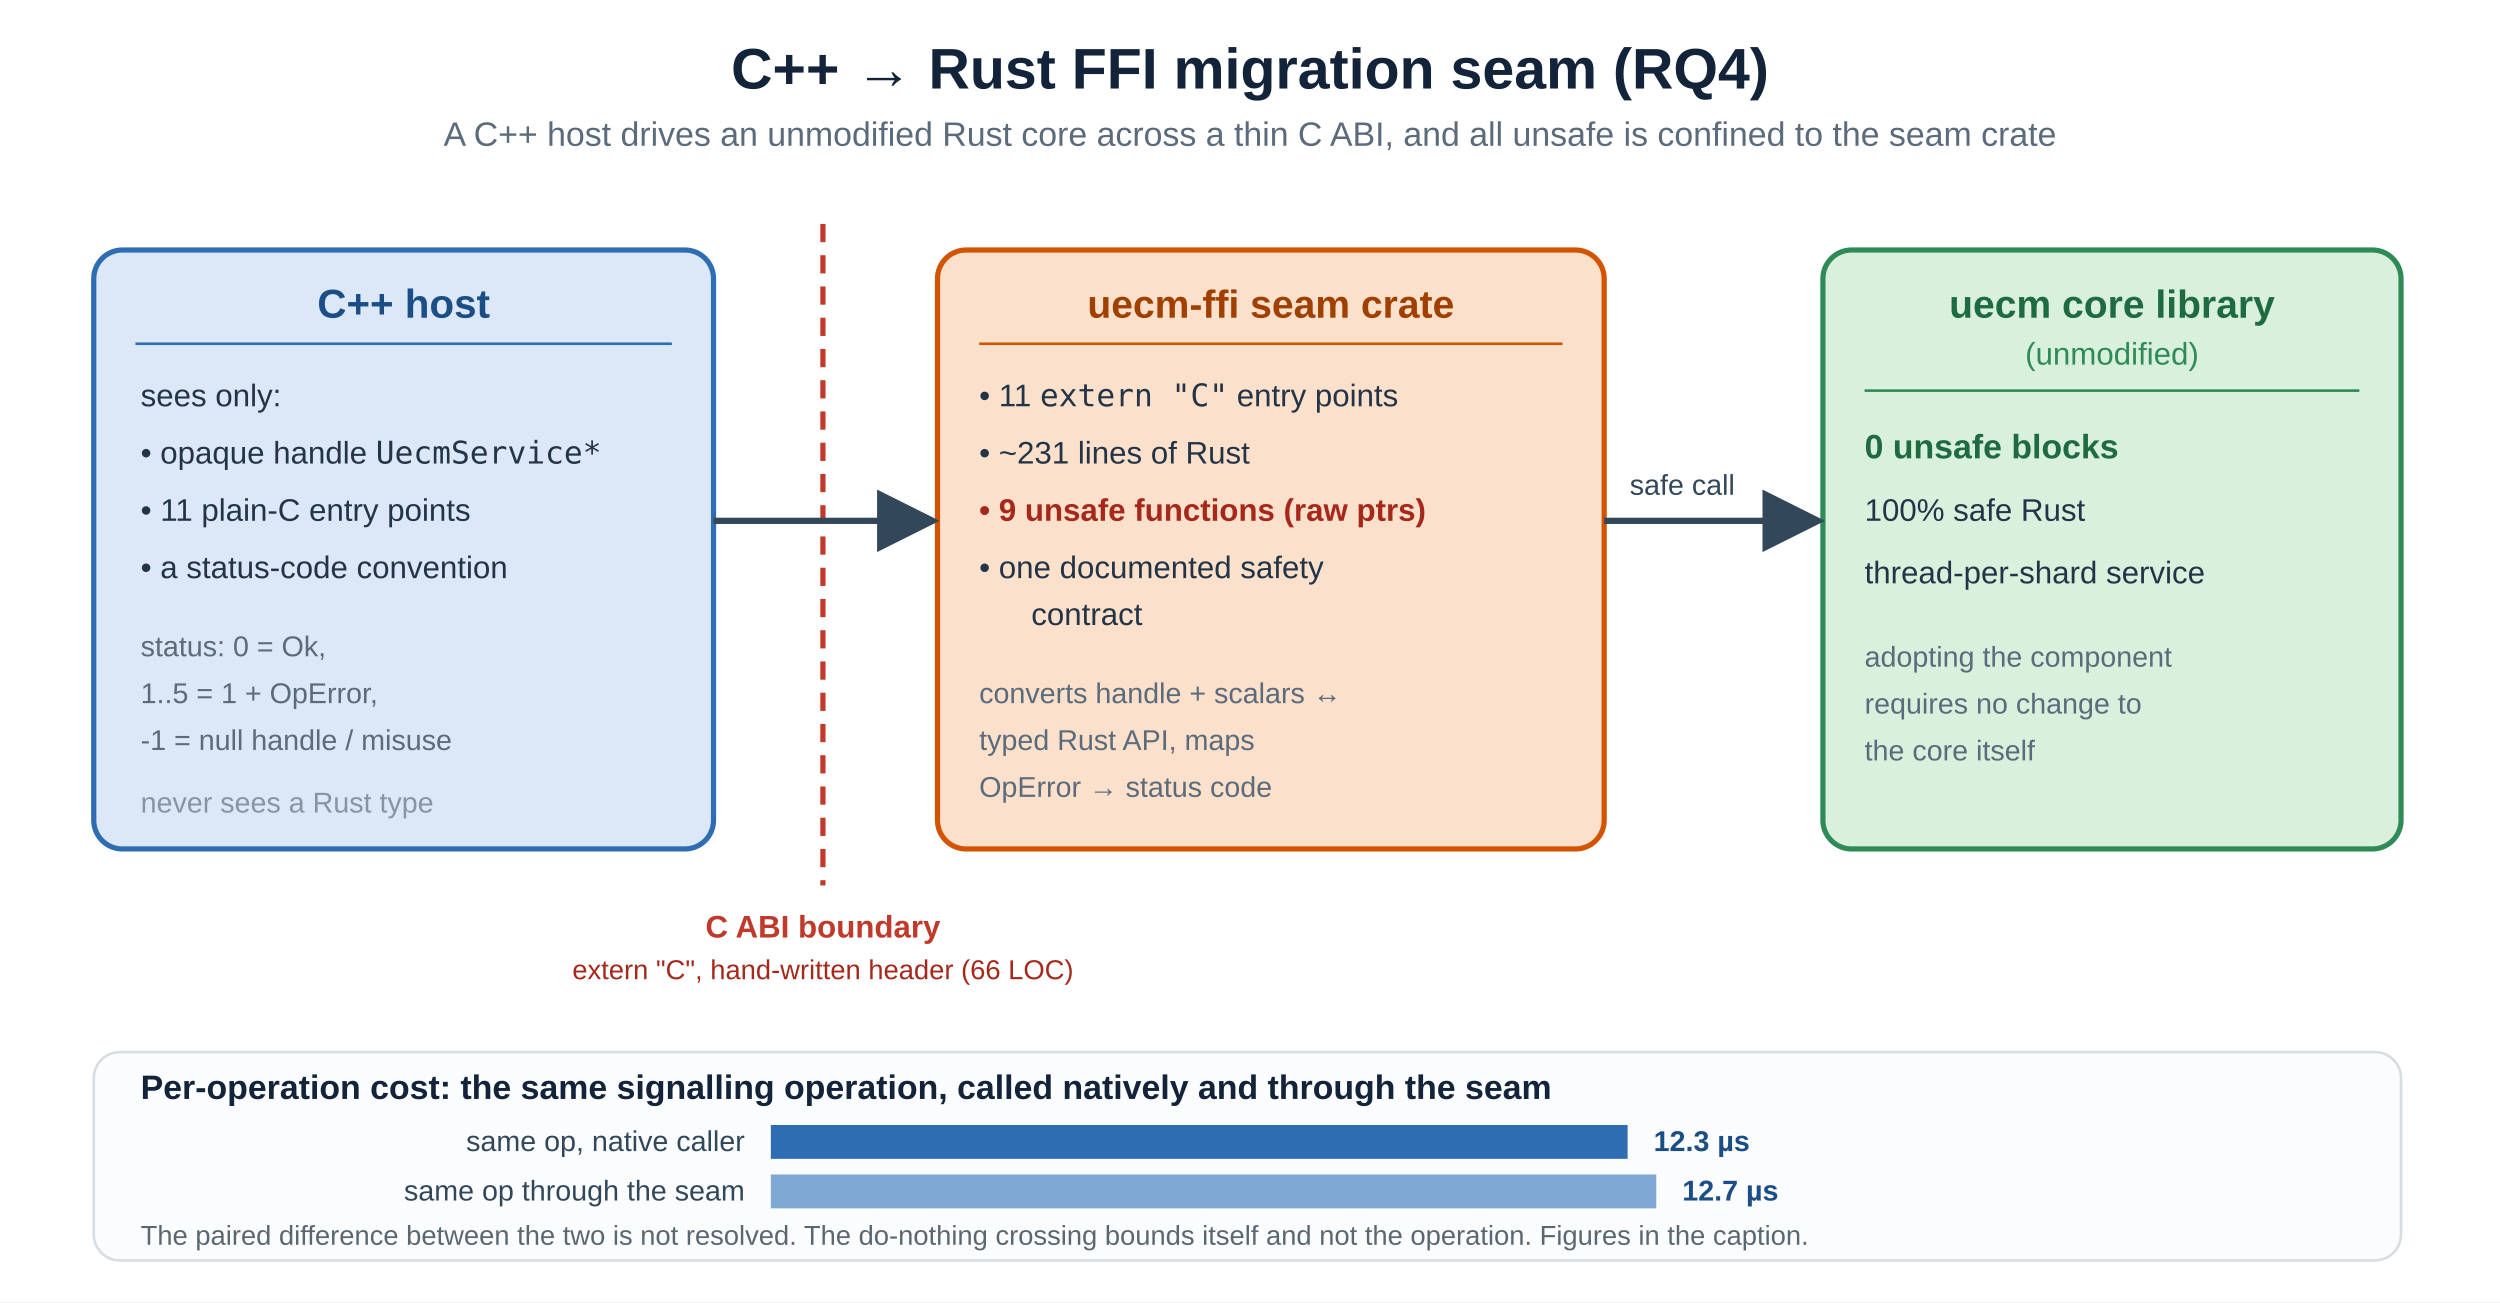
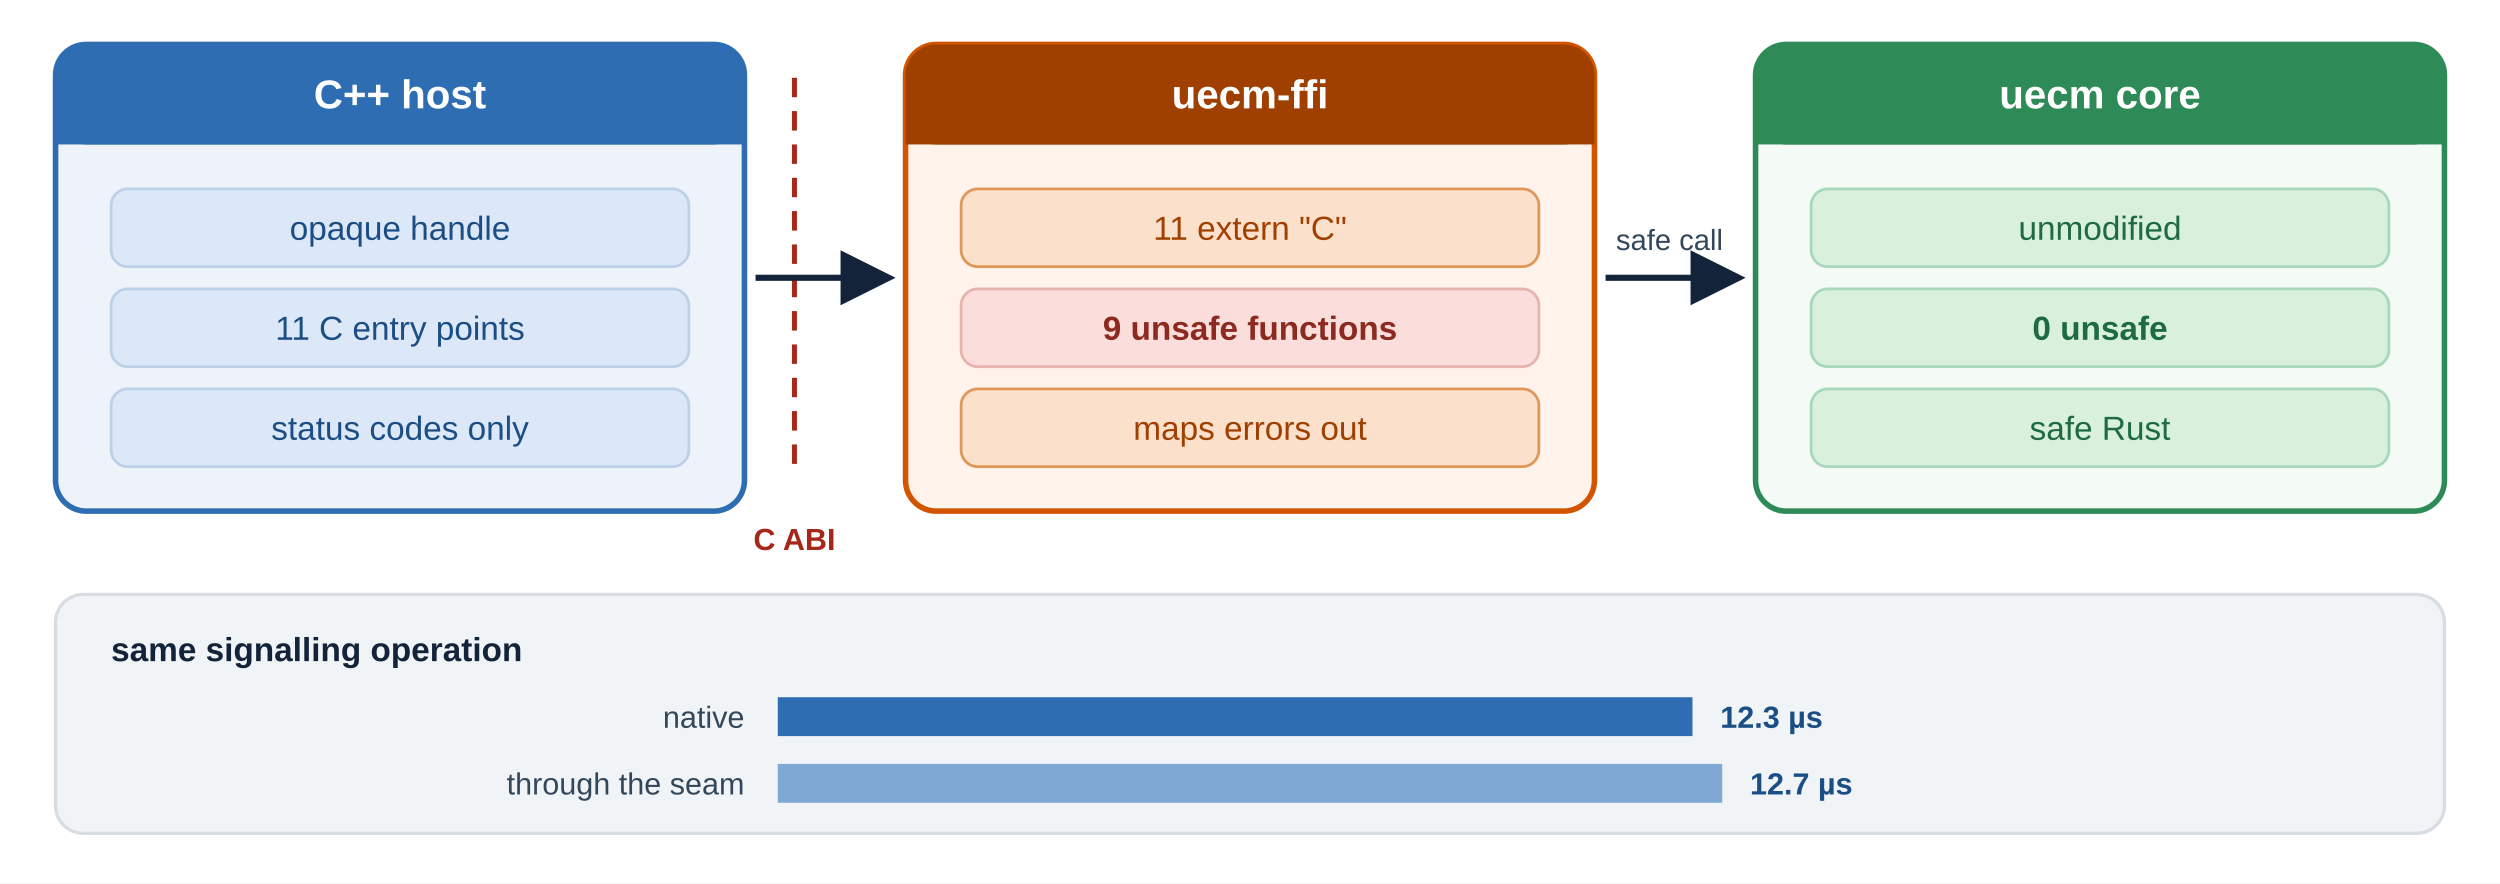
- <svg xmlns="http://www.w3.org/2000/svg" viewBox="0 0 960 500" width="960" height="500" font-family="'Segoe UI','Helvetica Neue',Arial,sans-serif">
+ <svg xmlns="http://www.w3.org/2000/svg" viewBox="0 0 900 318" width="900" height="318" font-family="'Segoe UI','Helvetica Neue',Arial,sans-serif">
  <defs>
-     <marker id="a" markerWidth="10" markerHeight="10" refX="8" refY="5" orient="auto">
-       <path d="M0,0 L10,5 L0,10 z" fill="#33475b" />
+     <marker id="a0" markerWidth="9" markerHeight="9" refX="7" refY="4.5" orient="auto">
+       <path d="M0,0 L9,4.5 L0,9 z" fill="#12233a" />
    </marker>
  </defs>
-   <rect x="0" y="0" width="960" height="500" fill="#ffffff" />
-   <text x="480" y="34" text-anchor="middle" font-size="22" font-weight="700" fill="#12233a">C++ → Rust FFI migration seam (RQ4)</text>
-   <text x="480" y="56" text-anchor="middle" font-size="13" fill="#5b6b7b">A C++ host drives an unmodified Rust core across a thin C ABI, and all unsafe is confined to the seam crate</text>
-   <rect x="36" y="96" width="238" height="230" rx="11" fill="#dce8f7" stroke="#2f6db3" stroke-width="2" />
-   <text x="155" y="122" text-anchor="middle" font-size="15.5" font-weight="700" fill="#1c4e86">C++ host</text>
-   <line x1="52" y1="132" x2="258" y2="132" stroke="#2f6db3" stroke-width="1" />
-   <text x="54" y="156" font-size="12" fill="#243447">sees only:</text>
-   <text x="54" y="178" font-size="12" fill="#243447">• opaque handle <tspan font-family="monospace">UecmService*</tspan>
-   </text>
-   <text x="54" y="200" font-size="12" fill="#243447">• 11 plain-C entry points</text>
-   <text x="54" y="222" font-size="12" fill="#243447">• a status-code convention</text>
-   <text x="54" y="252" font-size="11" fill="#5b6b7b">status: 0 = Ok,</text>
-   <text x="54" y="270" font-size="11" fill="#5b6b7b">1..5 = 1 + OpError,</text>
-   <text x="54" y="288" font-size="11" fill="#5b6b7b">-1 = null handle / misuse</text>
-   <text x="54" y="312" font-size="11" fill="#8794a3">never sees a Rust type</text>
-   <line x1="316" y1="86" x2="316" y2="340" stroke="#c0392b" stroke-width="2" stroke-dasharray="7 5" />
-   <text x="316" y="360" text-anchor="middle" font-size="12" font-weight="700" fill="#c0392b">C ABI boundary</text>
-   <text x="316" y="376" text-anchor="middle" font-size="10.5" fill="#a5281b">extern "C", hand-written header (66 LOC)</text>
-   <rect x="360" y="96" width="256" height="230" rx="11" fill="#fbe0cb" stroke="#d35400" stroke-width="2" />
-   <text x="488" y="122" text-anchor="middle" font-size="15" font-weight="700" fill="#a04000">uecm-ffi seam crate</text>
-   <line x1="376" y1="132" x2="600" y2="132" stroke="#d35400" stroke-width="1" />
-   <text x="376" y="156" font-size="12" fill="#243447">• 11 <tspan font-family="monospace">extern "C"</tspan> entry points</text>
-   <text x="376" y="178" font-size="12" fill="#243447">• ~231 lines of Rust</text>
-   <text x="376" y="200" font-size="12" fill="#a5281b" font-weight="700">• 9 unsafe functions (raw ptrs)</text>
-   <text x="376" y="222" font-size="12" fill="#243447">• one documented safety</text>
-   <text x="396" y="240" font-size="12" fill="#243447">contract</text>
-   <text x="376" y="270" font-size="11" fill="#5b6b7b">converts handle + scalars ↔</text>
-   <text x="376" y="288" font-size="11" fill="#5b6b7b">typed Rust API, maps</text>
-   <text x="376" y="306" font-size="11" fill="#5b6b7b">OpError → status code</text>
-   <rect x="700" y="96" width="222" height="230" rx="11" fill="#d9f0dd" stroke="#2e8b57" stroke-width="2" />
-   <text x="811" y="122" text-anchor="middle" font-size="15" font-weight="700" fill="#1f6b41">uecm core library</text>
-   <text x="811" y="140" text-anchor="middle" font-size="12" fill="#2e8b57">(unmodified)</text>
-   <line x1="716" y1="150" x2="906" y2="150" stroke="#2e8b57" stroke-width="1" />
-   <text x="716" y="176" font-size="13" font-weight="700" fill="#1f6b41">0 unsafe blocks</text>
-   <text x="716" y="200" font-size="12" fill="#243447">100% safe Rust</text>
-   <text x="716" y="224" font-size="12" fill="#243447">thread-per-shard service</text>
-   <text x="716" y="256" font-size="11" fill="#5b6b7b">adopting the component</text>
-   <text x="716" y="274" font-size="11" fill="#5b6b7b">requires no change to</text>
-   <text x="716" y="292" font-size="11" fill="#5b6b7b">the core itself</text>
-   <line x1="274" y1="200" x2="356" y2="200" stroke="#33475b" stroke-width="2.4" marker-end="url(#a)" />
-   <line x1="616" y1="200" x2="696" y2="200" stroke="#33475b" stroke-width="2.4" marker-end="url(#a)" />
-   <text x="646" y="190" text-anchor="middle" font-size="11" fill="#33475b">safe call</text>
-   <rect x="36" y="404" width="886" height="80" rx="10" fill="#fbfcfd" stroke="#d7dde3" />
-   <text x="54" y="422" font-size="13" font-weight="700" fill="#12233a">Per-operation cost: the same signalling operation, called natively and through the seam</text>
-   <text x="286" y="442" text-anchor="end" font-size="11" fill="#33475b">same op, native caller</text>
-   <rect x="296" y="432" width="329" height="13" fill="#2f6db3" />
-   <text x="635" y="442" font-size="11" fill="#1c4e86">
-     <tspan font-weight="700">12.3 µs</tspan>
-   </text>
-   <text x="286" y="461" text-anchor="end" font-size="11" fill="#33475b">same op through the seam</text>
-   <rect x="296" y="451" width="340" height="13" fill="#7fa8d4" />
-   <text x="646" y="461" font-size="11" fill="#1c4e86">
-     <tspan font-weight="700">12.7 µs</tspan>
-   </text>
-   <text x="54" y="478" font-size="10.5" fill="#5b6770">The paired difference between the two is not resolved. The do-nothing crossing bounds itself and not the operation. Figures in the caption.</text>
+   <rect x="0" y="0" width="900" height="318" fill="#ffffff" />
+   <rect x="20" y="16" width="248" height="168" rx="11" fill="#eef3fa" stroke="#2f6db3" stroke-width="2.0" />
+   <rect x="20" y="16" width="248" height="36" rx="11" fill="#2f6db3" />
+   <rect x="20" y="41" width="248" height="11" fill="#2f6db3" />
+   <text x="144.0" y="39.0" font-size="14.5" fill="#ffffff" text-anchor="middle" font-weight="700">C++ host</text>
+   <rect x="40" y="68" width="208" height="28" rx="6" fill="#dce8f7" stroke="#bcd0e8" stroke-width="1.0" />
+   <text x="144.0" y="86.32" font-size="12" fill="#1c4e86" text-anchor="middle">opaque handle</text>
+   <rect x="40" y="104" width="208" height="28" rx="6" fill="#dce8f7" stroke="#bcd0e8" stroke-width="1.0" />
+   <text x="144.0" y="122.32" font-size="12" fill="#1c4e86" text-anchor="middle">11 C entry points</text>
+   <rect x="40" y="140" width="208" height="28" rx="6" fill="#dce8f7" stroke="#bcd0e8" stroke-width="1.0" />
+   <text x="144.0" y="158.32" font-size="12" fill="#1c4e86" text-anchor="middle">status codes only</text>
+   <line x1="286" y1="28" x2="286" y2="172" stroke="#a5281b" stroke-width="1.8" stroke-dasharray="7 5" />
+   <text x="286" y="198" font-size="11" fill="#a5281b" text-anchor="middle" font-weight="700">C ABI</text>
+   <rect x="326" y="16" width="248" height="168" rx="11" fill="#fff3ec" stroke="#d35400" stroke-width="2.0" />
+   <rect x="326" y="16" width="248" height="36" rx="11" fill="#a04000" />
+   <rect x="326" y="41" width="248" height="11" fill="#a04000" />
+   <text x="450.0" y="39.0" font-size="14.5" fill="#ffffff" text-anchor="middle" font-weight="700">uecm-ffi</text>
+   <rect x="346" y="68" width="208" height="28" rx="6" fill="#fbe0cb" stroke="#e0975a" stroke-width="1.0" />
+   <text x="450.0" y="86.32" font-size="12" fill="#a04000" text-anchor="middle">11 extern "C"</text>
+   <rect x="346" y="104" width="208" height="28" rx="6" fill="#fbdedb" stroke="#e6b3ad" stroke-width="1.0" />
+   <text x="450.0" y="122.32" font-size="12" fill="#8c2a20" text-anchor="middle" font-weight="700">9 unsafe functions</text>
+   <rect x="346" y="140" width="208" height="28" rx="6" fill="#fbe0cb" stroke="#e0975a" stroke-width="1.0" />
+   <text x="450.0" y="158.32" font-size="12" fill="#a04000" text-anchor="middle">maps errors out</text>
+   <rect x="632" y="16" width="248" height="168" rx="11" fill="#f4fbf6" stroke="#2e8b57" stroke-width="2.0" />
+   <rect x="632" y="16" width="248" height="36" rx="11" fill="#2e8b57" />
+   <rect x="632" y="41" width="248" height="11" fill="#2e8b57" />
+   <text x="756.0" y="39.0" font-size="14.5" fill="#ffffff" text-anchor="middle" font-weight="700">uecm core</text>
+   <rect x="652" y="68" width="208" height="28" rx="6" fill="#d9f0dd" stroke="#a8d7bb" stroke-width="1.0" />
+   <text x="756.0" y="86.32" font-size="12" fill="#1f6b41" text-anchor="middle">unmodified</text>
+   <rect x="652" y="104" width="208" height="28" rx="6" fill="#d9f0dd" stroke="#a8d7bb" stroke-width="1.0" />
+   <text x="756.0" y="122.32" font-size="12" fill="#1f6b41" text-anchor="middle" font-weight="700">0 unsafe</text>
+   <rect x="652" y="140" width="208" height="28" rx="6" fill="#d9f0dd" stroke="#a8d7bb" stroke-width="1.0" />
+   <text x="756.0" y="158.32" font-size="12" fill="#1f6b41" text-anchor="middle">safe Rust</text>
+   <line x1="272" y1="100" x2="318" y2="100" stroke="#12233a" stroke-width="2.2" marker-end="url(#a0)" />
+   <line x1="578" y1="100" x2="624" y2="100" stroke="#12233a" stroke-width="2.2" marker-end="url(#a0)" />
+   <text x="601" y="90" font-size="10.5" fill="#33475b" text-anchor="middle">safe call</text>
+   <rect x="20" y="214" width="860" height="86" rx="10" fill="#f1f4f7" stroke="#d7dde3" stroke-width="1.2" />
+   <text x="40" y="238" font-size="12" fill="#12233a" font-weight="700">same signalling operation</text>
+   <text x="268" y="262" font-size="11" fill="#33475b" text-anchor="end">native</text>
+   <rect x="280" y="251" width="329.291" height="14" fill="#2f6db3" />
+   <text x="619.291" y="262" font-size="11" fill="#1c4e86" font-weight="700">12.3 µs</text>
+   <text x="268" y="286" font-size="11" fill="#33475b" text-anchor="end">through the seam</text>
+   <rect x="280" y="275" width="340.0" height="14" fill="#7fa8d4" />
+   <text x="630.0" y="286" font-size="11" fill="#1c4e86" font-weight="700">12.7 µs</text>
</svg>
